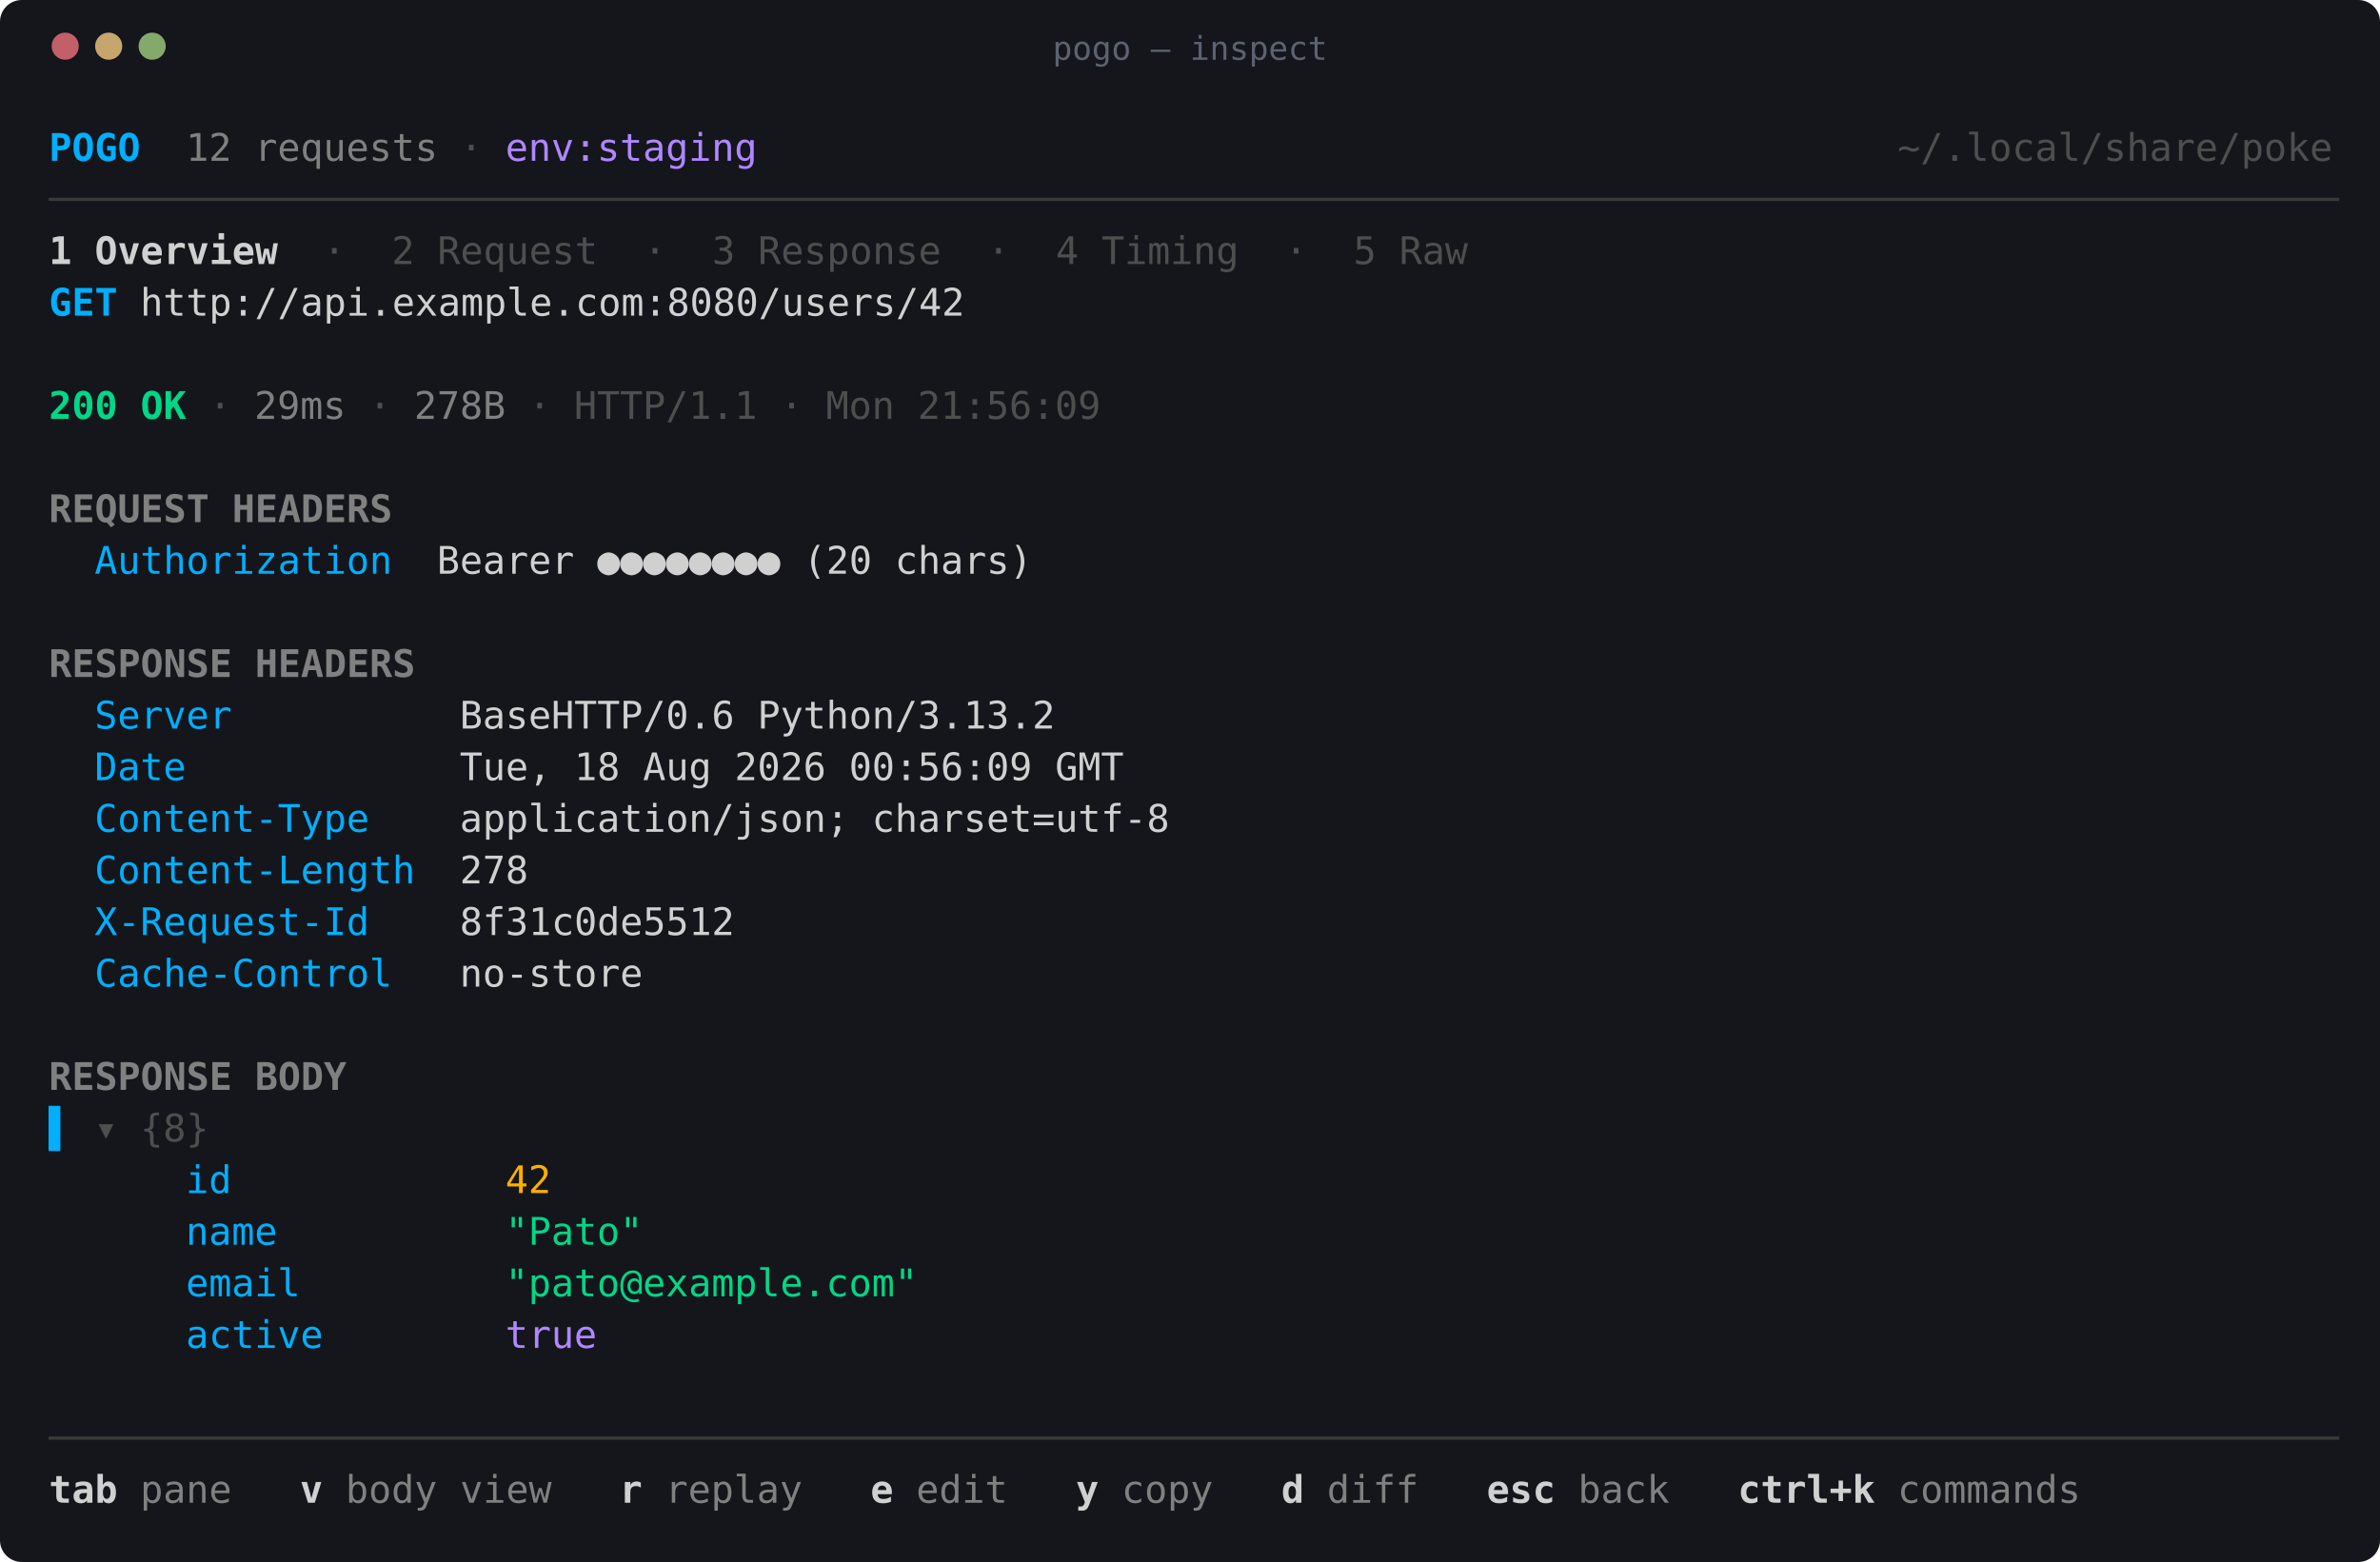
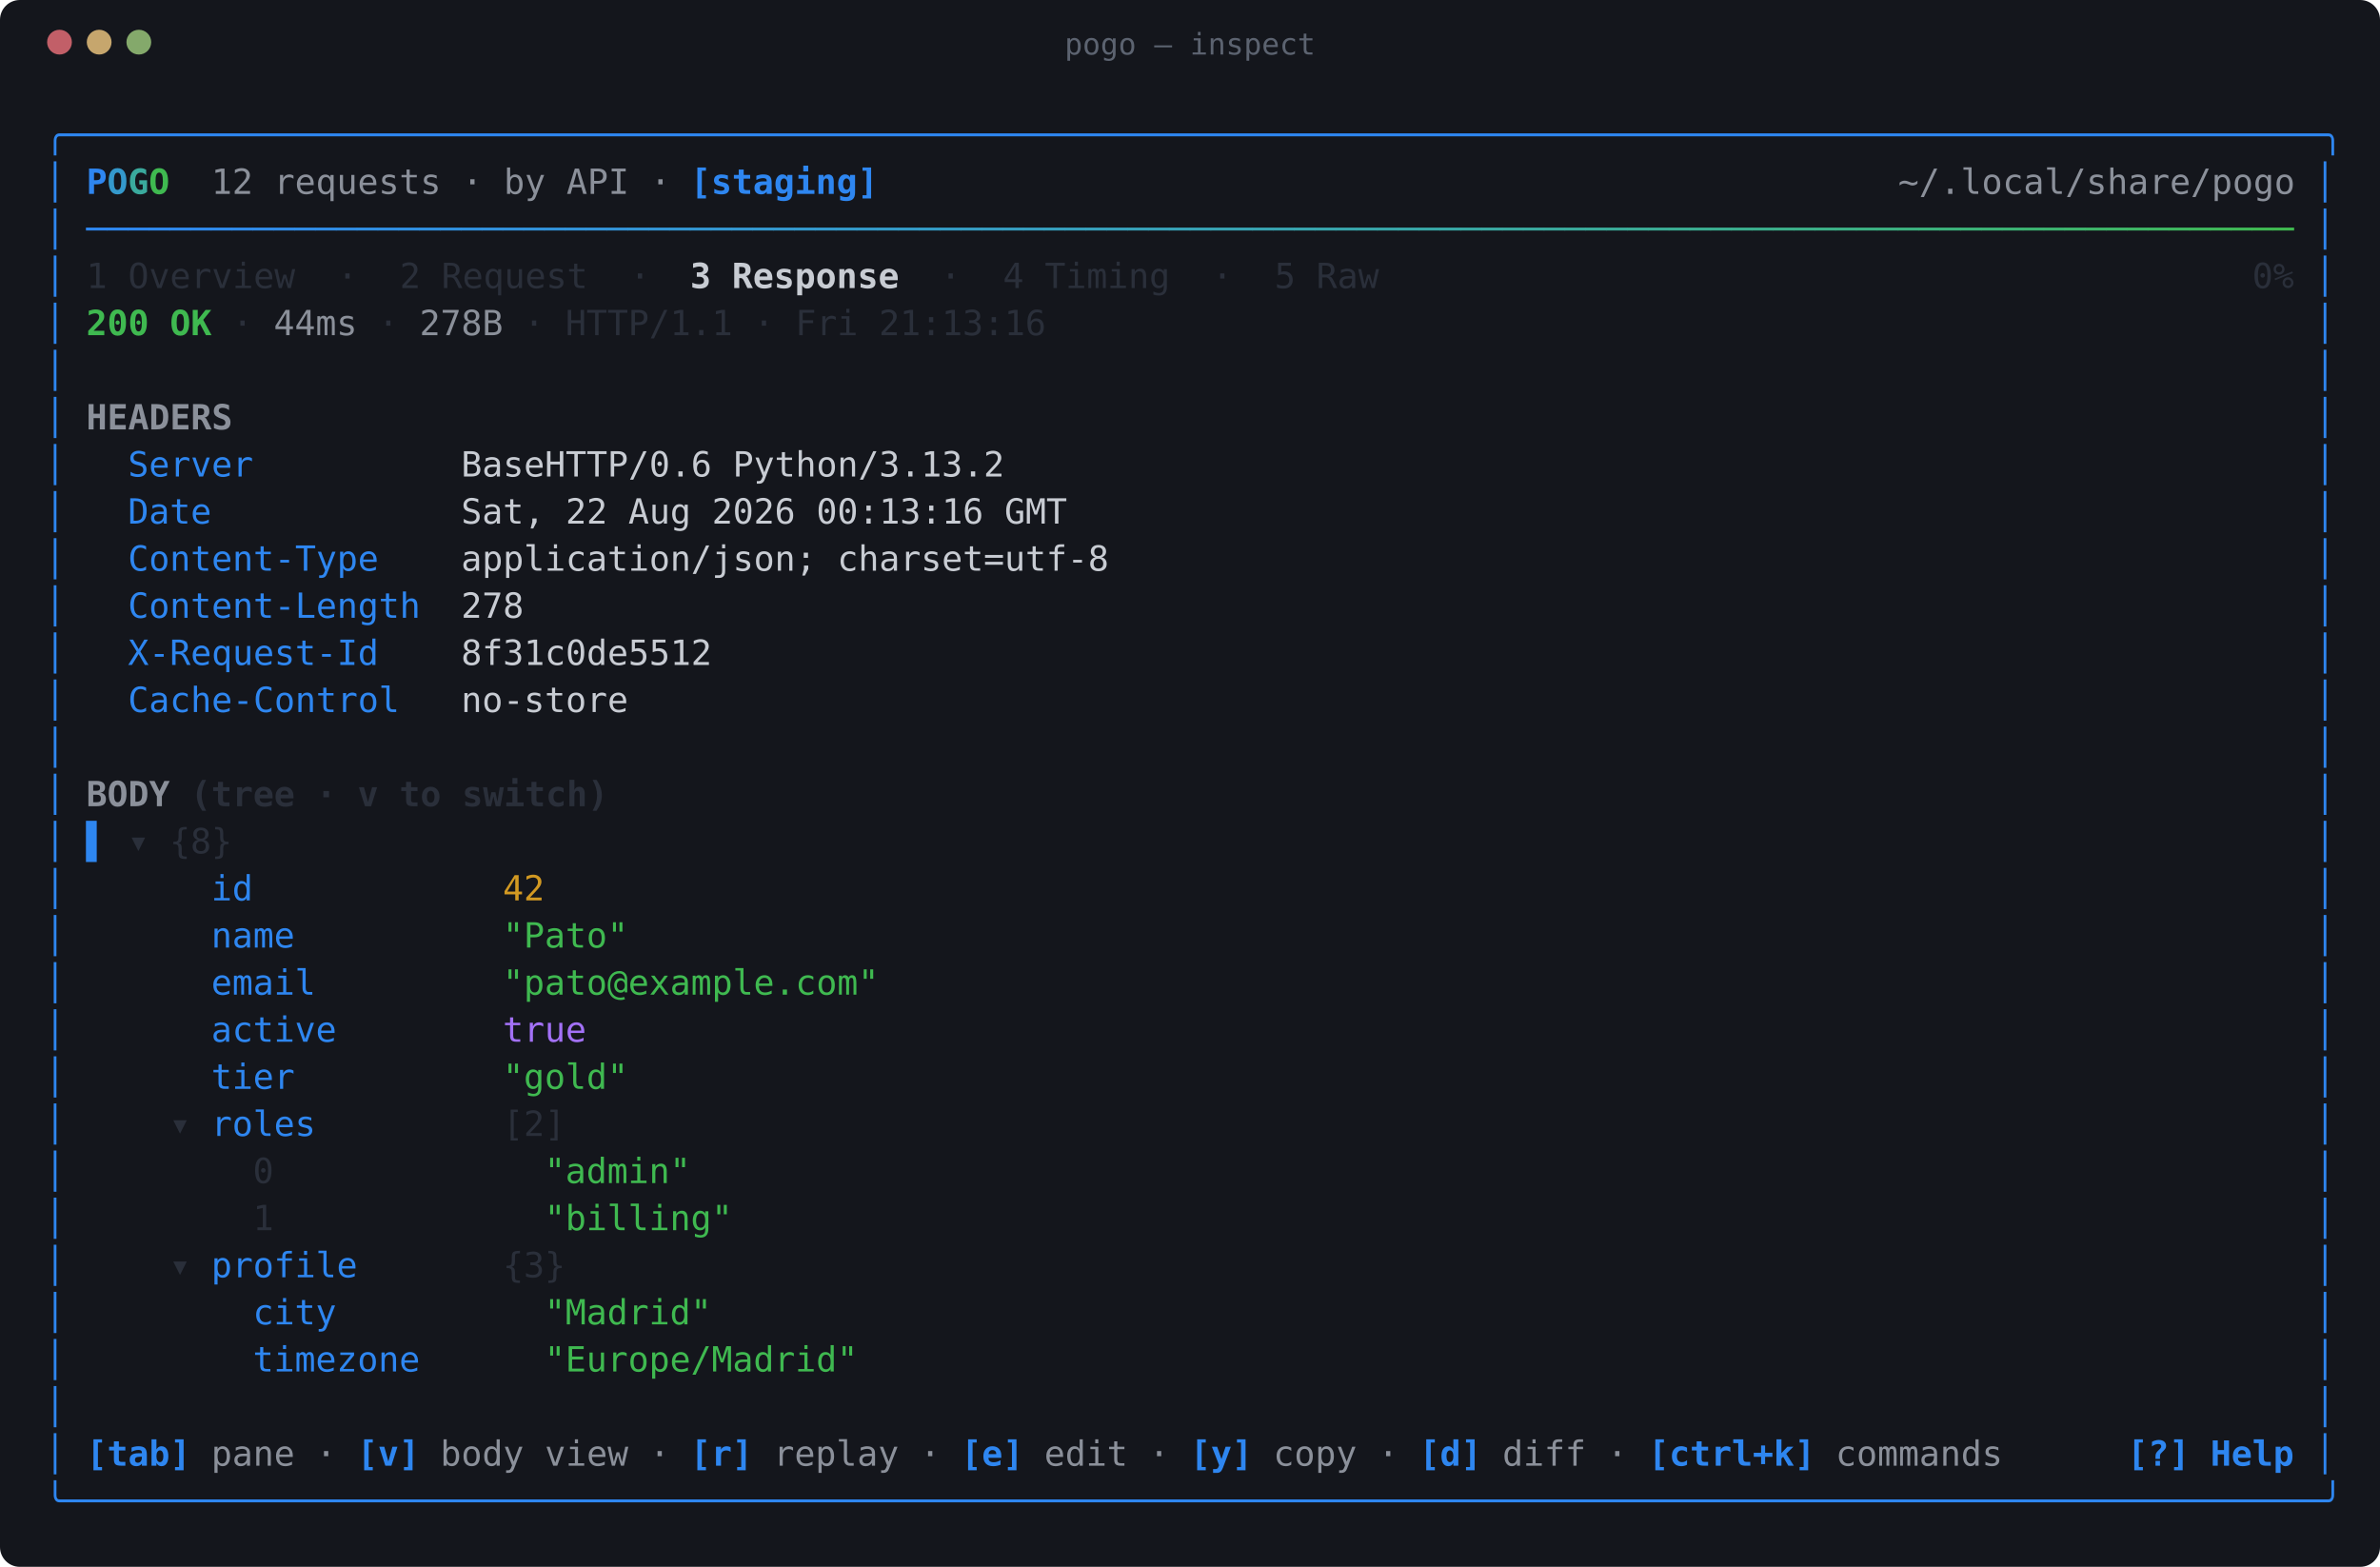
- <svg xmlns="http://www.w3.org/2000/svg" width="876" height="575" viewBox="0 0 876 575" font-family="ui-monospace,SFMono-Regular,Menlo,Consolas,'DejaVu Sans Mono',monospace" font-size="14.0">
-   <rect width="876" height="575" rx="8" fill="#14161c" />
+ <svg xmlns="http://www.w3.org/2000/svg" width="960" height="632" viewBox="0 0 960 632" font-family="ui-monospace,SFMono-Regular,Menlo,Consolas,'DejaVu Sans Mono',monospace" font-size="14.0">
+   <rect width="960" height="632" rx="8" fill="#14161c" />
  <circle cx="24" cy="17" r="5" fill="#e06c75" opacity="0.85" />
  <circle cx="40" cy="17" r="5" fill="#e5c07b" opacity="0.85" />
  <circle cx="56" cy="17" r="5" fill="#98c379" opacity="0.85" />
-   <text x="438" y="22" fill="#5c6370" font-size="12" text-anchor="middle">pogo — inspect</text>
-   <text x="18.0" y="59.2" fill="#00afff" font-weight="600" xml:space="preserve">POGO</text>
-   <text x="51.6" y="59.2" fill="#c8ccd4" xml:space="preserve">  </text>
-   <text x="68.4" y="59.2" fill="#808080" xml:space="preserve">12 requests</text>
-   <text x="160.8" y="59.2" fill="#4e4e4e" xml:space="preserve"> · </text>
-   <text x="186.0" y="59.2" fill="#af87ff" xml:space="preserve">env:staging</text>
-   <text x="278.4" y="59.2" fill="#c8ccd4" xml:space="preserve">                                                  </text>
-   <text x="698.4" y="59.2" fill="#4e4e4e" xml:space="preserve">~/.local/share/poke</text>
-   <text x="18.0" y="78.2" fill="#3a3a3a" xml:space="preserve">────────────────────────────────────────────────────────────────────────────────────────────────────</text>
-   <text x="18.0" y="97.2" fill="#d0d0d0" font-weight="600" xml:space="preserve">1 Overview</text>
-   <text x="102.0" y="97.2" fill="#4e4e4e" xml:space="preserve">  ·  2 Request  ·  3 Response  ·  4 Timing  ·  5 Raw</text>
-   <text x="538.8" y="97.2" fill="#c8ccd4" xml:space="preserve">                                      </text>
-   <text x="18.0" y="116.2" fill="#00afff" font-weight="600" xml:space="preserve">GET</text>
-   <text x="43.2" y="116.2" fill="#c8ccd4" xml:space="preserve"> </text>
-   <text x="51.6" y="116.2" fill="#d0d0d0" xml:space="preserve">http://api.example.com:8080/users/42</text>
-   <text x="354.0" y="116.2" fill="#c8ccd4" xml:space="preserve">                                                            </text>
-   <text x="18.0" y="135.2" fill="#c8ccd4" xml:space="preserve">                                                                                                    </text>
-   <text x="18.0" y="154.2" fill="#00d787" font-weight="600" xml:space="preserve">200 OK</text>
-   <text x="68.4" y="154.2" fill="#4e4e4e" xml:space="preserve"> · </text>
-   <text x="93.6" y="154.2" fill="#808080" xml:space="preserve">29ms</text>
-   <text x="127.2" y="154.2" fill="#4e4e4e" xml:space="preserve"> · </text>
-   <text x="152.4" y="154.2" fill="#808080" xml:space="preserve">278B</text>
-   <text x="186.0" y="154.2" fill="#4e4e4e" xml:space="preserve"> · HTTP/1.1 · Mon 21:56:09</text>
-   <text x="404.4" y="154.2" fill="#c8ccd4" xml:space="preserve">                                                      </text>
-   <text x="18.0" y="173.2" fill="#c8ccd4" xml:space="preserve">                                                                                                    </text>
-   <text x="18.0" y="192.2" fill="#808080" font-weight="600" xml:space="preserve">REQUEST HEADERS</text>
-   <text x="144.0" y="192.2" fill="#c8ccd4" xml:space="preserve">                                                                                     </text>
-   <text x="18.0" y="211.2" fill="#c8ccd4" xml:space="preserve">  </text>
-   <text x="34.8" y="211.2" fill="#00afff" xml:space="preserve">Authorization</text>
-   <text x="144.0" y="211.2" fill="#c8ccd4" xml:space="preserve">  </text>
-   <text x="160.8" y="211.2" fill="#d0d0d0" xml:space="preserve">Bearer ●●●●●●●● (20 chars)</text>
-   <text x="379.2" y="211.2" fill="#c8ccd4" xml:space="preserve">                                                         </text>
-   <text x="18.0" y="230.2" fill="#c8ccd4" xml:space="preserve">                                                                                                    </text>
-   <text x="18.0" y="249.2" fill="#808080" font-weight="600" xml:space="preserve">RESPONSE HEADERS</text>
-   <text x="152.4" y="249.2" fill="#c8ccd4" xml:space="preserve">                                                                                    </text>
-   <text x="18.0" y="268.2" fill="#c8ccd4" xml:space="preserve">  </text>
-   <text x="34.8" y="268.2" fill="#00afff" xml:space="preserve">Server        </text>
-   <text x="152.4" y="268.2" fill="#c8ccd4" xml:space="preserve">  </text>
-   <text x="169.2" y="268.2" fill="#d0d0d0" xml:space="preserve">BaseHTTP/0.6 Python/3.13.2</text>
-   <text x="387.6" y="268.2" fill="#c8ccd4" xml:space="preserve">                                                        </text>
-   <text x="18.0" y="287.2" fill="#c8ccd4" xml:space="preserve">  </text>
-   <text x="34.8" y="287.2" fill="#00afff" xml:space="preserve">Date          </text>
-   <text x="152.4" y="287.2" fill="#c8ccd4" xml:space="preserve">  </text>
-   <text x="169.2" y="287.2" fill="#d0d0d0" xml:space="preserve">Tue, 18 Aug 2026 00:56:09 GMT</text>
-   <text x="412.8" y="287.2" fill="#c8ccd4" xml:space="preserve">                                                     </text>
-   <text x="18.0" y="306.2" fill="#c8ccd4" xml:space="preserve">  </text>
-   <text x="34.8" y="306.2" fill="#00afff" xml:space="preserve">Content-Type  </text>
-   <text x="152.4" y="306.2" fill="#c8ccd4" xml:space="preserve">  </text>
-   <text x="169.2" y="306.2" fill="#d0d0d0" xml:space="preserve">application/json; charset=utf-8</text>
-   <text x="429.6" y="306.2" fill="#c8ccd4" xml:space="preserve">                                                   </text>
-   <text x="18.0" y="325.2" fill="#c8ccd4" xml:space="preserve">  </text>
-   <text x="34.8" y="325.2" fill="#00afff" xml:space="preserve">Content-Length</text>
-   <text x="152.4" y="325.2" fill="#c8ccd4" xml:space="preserve">  </text>
-   <text x="169.2" y="325.2" fill="#d0d0d0" xml:space="preserve">278</text>
-   <text x="194.4" y="325.2" fill="#c8ccd4" xml:space="preserve">                                                                               </text>
-   <text x="18.0" y="344.2" fill="#c8ccd4" xml:space="preserve">  </text>
-   <text x="34.8" y="344.2" fill="#00afff" xml:space="preserve">X-Request-Id  </text>
-   <text x="152.4" y="344.2" fill="#c8ccd4" xml:space="preserve">  </text>
-   <text x="169.2" y="344.2" fill="#d0d0d0" xml:space="preserve">8f31c0de5512</text>
-   <text x="270.0" y="344.2" fill="#c8ccd4" xml:space="preserve">                                                                      </text>
-   <text x="18.0" y="363.2" fill="#c8ccd4" xml:space="preserve">  </text>
-   <text x="34.8" y="363.2" fill="#00afff" xml:space="preserve">Cache-Control </text>
-   <text x="152.4" y="363.2" fill="#c8ccd4" xml:space="preserve">  </text>
-   <text x="169.2" y="363.2" fill="#d0d0d0" xml:space="preserve">no-store</text>
-   <text x="236.4" y="363.2" fill="#c8ccd4" xml:space="preserve">                                                                          </text>
-   <text x="18.0" y="382.2" fill="#c8ccd4" xml:space="preserve">                                                                                                    </text>
-   <text x="18.0" y="401.2" fill="#808080" font-weight="600" xml:space="preserve">RESPONSE BODY</text>
-   <text x="127.2" y="401.2" fill="#c8ccd4" xml:space="preserve">                                                                                       </text>
-   <text x="18.0" y="420.2" fill="#00afff" font-weight="600" xml:space="preserve">▌ </text>
-   <text x="34.8" y="420.2" fill="#4e4e4e" xml:space="preserve">▾</text>
-   <text x="43.2" y="420.2" fill="#c8ccd4" xml:space="preserve"> </text>
-   <text x="51.6" y="420.2" fill="#4e4e4e" xml:space="preserve">{8}</text>
-   <text x="76.8" y="420.2" fill="#c8ccd4" xml:space="preserve">                                                                                             </text>
-   <text x="18.0" y="439.2" fill="#c8ccd4" xml:space="preserve">      </text>
-   <text x="68.4" y="439.2" fill="#00afff" xml:space="preserve">id</text>
-   <text x="85.2" y="439.2" fill="#c8ccd4" xml:space="preserve">            </text>
-   <text x="186.0" y="439.2" fill="#ffaf00" xml:space="preserve">42</text>
-   <text x="202.8" y="439.2" fill="#c8ccd4" xml:space="preserve">                                                                              </text>
-   <text x="18.0" y="458.2" fill="#c8ccd4" xml:space="preserve">      </text>
-   <text x="68.4" y="458.2" fill="#00afff" xml:space="preserve">name</text>
-   <text x="102.0" y="458.2" fill="#c8ccd4" xml:space="preserve">          </text>
-   <text x="186.0" y="458.2" fill="#00d787" xml:space="preserve">"Pato"</text>
-   <text x="236.4" y="458.2" fill="#c8ccd4" xml:space="preserve">                                                                          </text>
-   <text x="18.0" y="477.2" fill="#c8ccd4" xml:space="preserve">      </text>
-   <text x="68.4" y="477.2" fill="#00afff" xml:space="preserve">email</text>
-   <text x="110.4" y="477.2" fill="#c8ccd4" xml:space="preserve">         </text>
-   <text x="186.0" y="477.2" fill="#00d787" xml:space="preserve">"pato@example.com"</text>
-   <text x="337.2" y="477.2" fill="#c8ccd4" xml:space="preserve">                                                              </text>
-   <text x="18.0" y="496.2" fill="#c8ccd4" xml:space="preserve">      </text>
-   <text x="68.4" y="496.2" fill="#00afff" xml:space="preserve">active</text>
-   <text x="118.8" y="496.2" fill="#c8ccd4" xml:space="preserve">        </text>
-   <text x="186.0" y="496.2" fill="#af87ff" xml:space="preserve">true</text>
-   <text x="219.6" y="496.2" fill="#c8ccd4" xml:space="preserve">                                                                            </text>
-   <text x="18.0" y="515.2" fill="#c8ccd4" xml:space="preserve">                                                                                                    </text>
-   <text x="18.0" y="534.2" fill="#3a3a3a" xml:space="preserve">────────────────────────────────────────────────────────────────────────────────────────────────────</text>
-   <text x="18.0" y="553.2" fill="#d0d0d0" font-weight="600" xml:space="preserve">tab</text>
-   <text x="43.2" y="553.2" fill="#c8ccd4" xml:space="preserve"> </text>
-   <text x="51.6" y="553.2" fill="#808080" xml:space="preserve">pane</text>
-   <text x="85.2" y="553.2" fill="#4e4e4e" xml:space="preserve">   </text>
-   <text x="110.4" y="553.2" fill="#d0d0d0" font-weight="600" xml:space="preserve">v</text>
-   <text x="118.8" y="553.2" fill="#c8ccd4" xml:space="preserve"> </text>
-   <text x="127.2" y="553.2" fill="#808080" xml:space="preserve">body view</text>
-   <text x="202.8" y="553.2" fill="#4e4e4e" xml:space="preserve">   </text>
-   <text x="228.0" y="553.2" fill="#d0d0d0" font-weight="600" xml:space="preserve">r</text>
-   <text x="236.4" y="553.2" fill="#c8ccd4" xml:space="preserve"> </text>
-   <text x="244.8" y="553.2" fill="#808080" xml:space="preserve">replay</text>
-   <text x="295.2" y="553.2" fill="#4e4e4e" xml:space="preserve">   </text>
-   <text x="320.4" y="553.2" fill="#d0d0d0" font-weight="600" xml:space="preserve">e</text>
-   <text x="328.8" y="553.2" fill="#c8ccd4" xml:space="preserve"> </text>
-   <text x="337.2" y="553.2" fill="#808080" xml:space="preserve">edit</text>
-   <text x="370.8" y="553.2" fill="#4e4e4e" xml:space="preserve">   </text>
-   <text x="396.0" y="553.2" fill="#d0d0d0" font-weight="600" xml:space="preserve">y</text>
-   <text x="404.4" y="553.2" fill="#c8ccd4" xml:space="preserve"> </text>
-   <text x="412.8" y="553.2" fill="#808080" xml:space="preserve">copy</text>
-   <text x="446.4" y="553.2" fill="#4e4e4e" xml:space="preserve">   </text>
-   <text x="471.6" y="553.2" fill="#d0d0d0" font-weight="600" xml:space="preserve">d</text>
-   <text x="480.0" y="553.2" fill="#c8ccd4" xml:space="preserve"> </text>
-   <text x="488.4" y="553.2" fill="#808080" xml:space="preserve">diff</text>
-   <text x="522.0" y="553.2" fill="#4e4e4e" xml:space="preserve">   </text>
-   <text x="547.2" y="553.2" fill="#d0d0d0" font-weight="600" xml:space="preserve">esc</text>
-   <text x="572.4" y="553.2" fill="#c8ccd4" xml:space="preserve"> </text>
-   <text x="580.8" y="553.2" fill="#808080" xml:space="preserve">back</text>
-   <text x="614.4" y="553.2" fill="#4e4e4e" xml:space="preserve">   </text>
-   <text x="639.6" y="553.2" fill="#d0d0d0" font-weight="600" xml:space="preserve">ctrl+k</text>
-   <text x="690.0" y="553.2" fill="#c8ccd4" xml:space="preserve"> </text>
-   <text x="698.4" y="553.2" fill="#808080" xml:space="preserve">commands</text>
-   <text x="765.6" y="553.2" fill="#c8ccd4" xml:space="preserve">           </text>
+   <text x="480" y="22" fill="#5c6370" font-size="12" text-anchor="middle">pogo — inspect</text>
+   <text x="18.0" y="59.2" fill="#2e86f0" xml:space="preserve">╭────────────────────────────────────────────────────────────────────────────────────────────────────────────╮</text>
+   <text x="18.0" y="78.2" fill="#2e86f0" xml:space="preserve">│</text>
+   <text x="26.4" y="78.2" fill="#c8ccd4" xml:space="preserve"> </text>
+   <text x="34.8" y="78.2" fill="#2e86f0" font-weight="600" xml:space="preserve">P</text>
+   <text x="43.2" y="78.2" fill="#3499cc" font-weight="600" xml:space="preserve">O</text>
+   <text x="51.6" y="78.2" fill="#3aaa9d" font-weight="600" xml:space="preserve">G</text>
+   <text x="60.0" y="78.2" fill="#3fb950" font-weight="600" xml:space="preserve">O</text>
+   <text x="68.4" y="78.2" fill="#c8ccd4" xml:space="preserve">  </text>
+   <text x="85.2" y="78.2" fill="#8b909a" xml:space="preserve">12 requests · by API · </text>
+   <text x="278.4" y="78.2" fill="#2e86f0" font-weight="600" xml:space="preserve">[staging]</text>
+   <text x="354.0" y="78.2" fill="#c8ccd4" xml:space="preserve">                                                 </text>
+   <text x="765.6" y="78.2" fill="#8b909a" xml:space="preserve">~/.local/share/pogo</text>
+   <text x="925.2" y="78.2" fill="#c8ccd4" xml:space="preserve"> </text>
+   <text x="933.6" y="78.2" fill="#2e86f0" xml:space="preserve">│</text>
+   <text x="18.0" y="97.2" fill="#2e86f0" xml:space="preserve">│</text>
+   <text x="26.4" y="97.2" fill="#c8ccd4" xml:space="preserve"> </text>
+   <text x="34.8" y="97.2" fill="#2e86f0" xml:space="preserve">─</text>
+   <text x="43.2" y="97.2" fill="#2e87ef" xml:space="preserve">─</text>
+   <text x="51.6" y="97.2" fill="#2e87ee" xml:space="preserve">─</text>
+   <text x="60.0" y="97.2" fill="#2f88ed" xml:space="preserve">─</text>
+   <text x="68.4" y="97.2" fill="#2f88ec" xml:space="preserve">─</text>
+   <text x="76.8" y="97.2" fill="#2f89eb" xml:space="preserve">─</text>
+   <text x="85.2" y="97.2" fill="#2f8aea" xml:space="preserve">─</text>
+   <text x="93.6" y="97.2" fill="#2f8ae9" xml:space="preserve">─</text>
+   <text x="102.0" y="97.2" fill="#308be8" xml:space="preserve">─</text>
+   <text x="110.4" y="97.2" fill="#308be7" xml:space="preserve">─</text>
+   <text x="118.8" y="97.2" fill="#308ce6" xml:space="preserve">─</text>
+   <text x="127.2" y="97.2" fill="#308ce5" xml:space="preserve">─</text>
+   <text x="135.6" y="97.2" fill="#308de3" xml:space="preserve">─</text>
+   <text x="144.0" y="97.2" fill="#308ee3" xml:space="preserve">─</text>
+   <text x="152.4" y="97.2" fill="#308ee2" xml:space="preserve">─</text>
+   <text x="160.8" y="97.2" fill="#308fe1" xml:space="preserve">─</text>
+   <text x="169.2" y="97.2" fill="#308fe0" xml:space="preserve">─</text>
+   <text x="177.6" y="97.2" fill="#3090df" xml:space="preserve">─</text>
+   <text x="186.0" y="97.2" fill="#3090de" xml:space="preserve">─</text>
+   <text x="194.4" y="97.2" fill="#3291dd" xml:space="preserve">─</text>
+   <text x="202.8" y="97.2" fill="#3291dc" xml:space="preserve">─</text>
+   <text x="211.2" y="97.2" fill="#3292db" xml:space="preserve">─</text>
+   <text x="219.6" y="97.2" fill="#3292da" xml:space="preserve">─</text>
+   <text x="228.0" y="97.2" fill="#3293d9" xml:space="preserve">─</text>
+   <text x="236.4" y="97.2" fill="#3393d8" xml:space="preserve">─</text>
+   <text x="244.8" y="97.2" fill="#3393d7" xml:space="preserve">─</text>
+   <text x="253.2" y="97.2" fill="#3395d6" xml:space="preserve">─</text>
+   <text x="261.6" y="97.2" fill="#3395d5" xml:space="preserve">─</text>
+   <text x="270.0" y="97.2" fill="#3396d3" xml:space="preserve">─</text>
+   <text x="278.4" y="97.2" fill="#3396d2" xml:space="preserve">─</text>
+   <text x="286.8" y="97.2" fill="#3497d1" xml:space="preserve">─</text>
+   <text x="295.2" y="97.2" fill="#3497d0" xml:space="preserve">─</text>
+   <text x="303.6" y="97.2" fill="#3498cf" xml:space="preserve">─</text>
+   <text x="312.0" y="97.2" fill="#3498ce" xml:space="preserve">─</text>
+   <text x="320.4" y="97.2" fill="#3499cd" xml:space="preserve">─</text>
+   <text x="328.8" y="97.2" fill="#3499cc" xml:space="preserve">─</text>
+   <text x="337.2" y="97.2" fill="#349aca" xml:space="preserve">─</text>
+   <text x="345.6" y="97.2" fill="#349ac9" xml:space="preserve">─</text>
+   <text x="354.0" y="97.2" fill="#349bc8" xml:space="preserve">─</text>
+   <text x="362.4" y="97.2" fill="#349bc7" xml:space="preserve">─</text>
+   <text x="370.8" y="97.2" fill="#349cc6" xml:space="preserve">─</text>
+   <text x="379.2" y="97.2" fill="#349cc5" xml:space="preserve">─</text>
+   <text x="387.6" y="97.2" fill="#369dc3" xml:space="preserve">─</text>
+   <text x="396.0" y="97.2" fill="#369dc2" xml:space="preserve">─</text>
+   <text x="404.4" y="97.2" fill="#369ec1" xml:space="preserve">─</text>
+   <text x="412.8" y="97.2" fill="#369ec0" xml:space="preserve">─</text>
+   <text x="421.2" y="97.2" fill="#369fbe" xml:space="preserve">─</text>
+   <text x="429.6" y="97.2" fill="#369fbd" xml:space="preserve">─</text>
+   <text x="438.0" y="97.2" fill="#37a0bc" xml:space="preserve">─</text>
+   <text x="446.4" y="97.2" fill="#37a0bb" xml:space="preserve">─</text>
+   <text x="454.8" y="97.2" fill="#37a1b9" xml:space="preserve">─</text>
+   <text x="463.2" y="97.2" fill="#37a1b8" xml:space="preserve">─</text>
+   <text x="471.6" y="97.2" fill="#37a2b7" xml:space="preserve">─</text>
+   <text x="480.0" y="97.2" fill="#37a2b5" xml:space="preserve">─</text>
+   <text x="488.4" y="97.2" fill="#38a3b3" xml:space="preserve">──</text>
+   <text x="505.2" y="97.2" fill="#38a3b1" xml:space="preserve">─</text>
+   <text x="513.6" y="97.2" fill="#38a3b0" xml:space="preserve">─</text>
+   <text x="522.0" y="97.2" fill="#38a5af" xml:space="preserve">─</text>
+   <text x="530.4" y="97.2" fill="#38a5ad" xml:space="preserve">─</text>
+   <text x="538.8" y="97.2" fill="#38a5ac" xml:space="preserve">─</text>
+   <text x="547.2" y="97.2" fill="#38a6aa" xml:space="preserve">─</text>
+   <text x="555.6" y="97.2" fill="#38a6a9" xml:space="preserve">─</text>
+   <text x="564.0" y="97.2" fill="#38a7a8" xml:space="preserve">─</text>
+   <text x="572.4" y="97.2" fill="#38a7a6" xml:space="preserve">─</text>
+   <text x="580.8" y="97.2" fill="#38a8a5" xml:space="preserve">─</text>
+   <text x="589.2" y="97.2" fill="#38a8a3" xml:space="preserve">─</text>
+   <text x="597.6" y="97.2" fill="#3aa9a2" xml:space="preserve">─</text>
+   <text x="606.0" y="97.2" fill="#3aa9a0" xml:space="preserve">─</text>
+   <text x="614.4" y="97.2" fill="#3aaa9f" xml:space="preserve">─</text>
+   <text x="622.8" y="97.2" fill="#3aaa9d" xml:space="preserve">─</text>
+   <text x="631.2" y="97.2" fill="#3aaa9b" xml:space="preserve">─</text>
+   <text x="639.6" y="97.2" fill="#3aab9a" xml:space="preserve">─</text>
+   <text x="648.0" y="97.2" fill="#3aab98" xml:space="preserve">─</text>
+   <text x="656.4" y="97.2" fill="#3bac96" xml:space="preserve">─</text>
+   <text x="664.8" y="97.2" fill="#3bac95" xml:space="preserve">─</text>
+   <text x="673.2" y="97.2" fill="#3bad93" xml:space="preserve">─</text>
+   <text x="681.6" y="97.2" fill="#3bad91" xml:space="preserve">─</text>
+   <text x="690.0" y="97.2" fill="#3bae90" xml:space="preserve">─</text>
+   <text x="698.4" y="97.2" fill="#3bae8e" xml:space="preserve">─</text>
+   <text x="706.8" y="97.2" fill="#3bae8c" xml:space="preserve">─</text>
+   <text x="715.2" y="97.2" fill="#3caf8a" xml:space="preserve">─</text>
+   <text x="723.6" y="97.2" fill="#3caf88" xml:space="preserve">─</text>
+   <text x="732.0" y="97.2" fill="#3cb087" xml:space="preserve">─</text>
+   <text x="740.4" y="97.2" fill="#3cb085" xml:space="preserve">─</text>
+   <text x="748.8" y="97.2" fill="#3cb183" xml:space="preserve">─</text>
+   <text x="757.2" y="97.2" fill="#3cb181" xml:space="preserve">─</text>
+   <text x="765.6" y="97.2" fill="#3cb17f" xml:space="preserve">─</text>
+   <text x="774.0" y="97.2" fill="#3cb27d" xml:space="preserve">─</text>
+   <text x="782.4" y="97.2" fill="#3cb27b" xml:space="preserve">─</text>
+   <text x="790.8" y="97.2" fill="#3cb378" xml:space="preserve">─</text>
+   <text x="799.2" y="97.2" fill="#3cb376" xml:space="preserve">─</text>
+   <text x="807.6" y="97.2" fill="#3cb374" xml:space="preserve">─</text>
+   <text x="816.0" y="97.2" fill="#3cb371" xml:space="preserve">─</text>
+   <text x="824.4" y="97.2" fill="#3cb36f" xml:space="preserve">─</text>
+   <text x="832.8" y="97.2" fill="#3eb56d" xml:space="preserve">─</text>
+   <text x="841.2" y="97.2" fill="#3eb569" xml:space="preserve">─</text>
+   <text x="849.6" y="97.2" fill="#3eb668" xml:space="preserve">─</text>
+   <text x="858.0" y="97.2" fill="#3eb665" xml:space="preserve">─</text>
+   <text x="866.4" y="97.2" fill="#3eb763" xml:space="preserve">─</text>
+   <text x="874.8" y="97.2" fill="#3eb760" xml:space="preserve">─</text>
+   <text x="883.2" y="97.2" fill="#3eb75d" xml:space="preserve">─</text>
+   <text x="891.6" y="97.2" fill="#3fb859" xml:space="preserve">─</text>
+   <text x="900.0" y="97.2" fill="#3fb857" xml:space="preserve">─</text>
+   <text x="908.4" y="97.2" fill="#3fb953" xml:space="preserve">─</text>
+   <text x="916.8" y="97.2" fill="#3fb950" xml:space="preserve">─</text>
+   <text x="925.2" y="97.2" fill="#c8ccd4" xml:space="preserve"> </text>
+   <text x="933.6" y="97.2" fill="#2e86f0" xml:space="preserve">│</text>
+   <text x="18.0" y="116.2" fill="#2e86f0" xml:space="preserve">│</text>
+   <text x="26.4" y="116.2" fill="#c8ccd4" xml:space="preserve"> </text>
+   <text x="34.8" y="116.2" fill="#2a2f3a" xml:space="preserve">1 Overview  ·  2 Request  ·  </text>
+   <text x="278.4" y="116.2" fill="#c8ccd3" font-weight="600" xml:space="preserve">3 Response</text>
+   <text x="362.4" y="116.2" fill="#2a2f3a" xml:space="preserve">  ·  4 Timing  ·  5 Raw</text>
+   <text x="555.6" y="116.2" fill="#c8ccd4" xml:space="preserve">                                        </text>
+   <text x="891.6" y="116.2" fill="#2a2f3a" xml:space="preserve">  0%</text>
+   <text x="925.2" y="116.2" fill="#c8ccd4" xml:space="preserve"> </text>
+   <text x="933.6" y="116.2" fill="#2e86f0" xml:space="preserve">│</text>
+   <text x="18.0" y="135.2" fill="#2e86f0" xml:space="preserve">│</text>
+   <text x="26.4" y="135.2" fill="#c8ccd4" xml:space="preserve"> </text>
+   <text x="34.8" y="135.2" fill="#3fb950" font-weight="600" xml:space="preserve">200 OK</text>
+   <text x="85.2" y="135.2" fill="#2a2f3a" xml:space="preserve"> · </text>
+   <text x="110.4" y="135.2" fill="#8b909a" xml:space="preserve">44ms</text>
+   <text x="144.0" y="135.2" fill="#2a2f3a" xml:space="preserve"> · </text>
+   <text x="169.2" y="135.2" fill="#8b909a" xml:space="preserve">278B</text>
+   <text x="202.8" y="135.2" fill="#2a2f3a" xml:space="preserve"> · HTTP/1.1 · Fri 21:13:16</text>
+   <text x="421.2" y="135.2" fill="#c8ccd4" xml:space="preserve">                                                             </text>
+   <text x="933.6" y="135.2" fill="#2e86f0" xml:space="preserve">│</text>
+   <text x="18.0" y="154.2" fill="#2e86f0" xml:space="preserve">│</text>
+   <text x="26.4" y="154.2" fill="#c8ccd4" xml:space="preserve">                                                                                                            </text>
+   <text x="933.6" y="154.2" fill="#2e86f0" xml:space="preserve">│</text>
+   <text x="18.0" y="173.2" fill="#2e86f0" xml:space="preserve">│</text>
+   <text x="26.4" y="173.2" fill="#c8ccd4" xml:space="preserve"> </text>
+   <text x="34.8" y="173.2" fill="#8b909a" font-weight="600" xml:space="preserve">HEADERS</text>
+   <text x="93.6" y="173.2" fill="#c8ccd4" xml:space="preserve">                                                                                                    </text>
+   <text x="933.6" y="173.2" fill="#2e86f0" xml:space="preserve">│</text>
+   <text x="18.0" y="192.2" fill="#2e86f0" xml:space="preserve">│</text>
+   <text x="26.4" y="192.2" fill="#c8ccd4" xml:space="preserve">   </text>
+   <text x="51.6" y="192.2" fill="#2e86f0" xml:space="preserve">Server        </text>
+   <text x="169.2" y="192.2" fill="#c8ccd4" xml:space="preserve">  </text>
+   <text x="186.0" y="192.2" fill="#c8ccd3" xml:space="preserve">BaseHTTP/0.6 Python/3.13.2</text>
+   <text x="404.4" y="192.2" fill="#c8ccd4" xml:space="preserve">                                                               </text>
+   <text x="933.6" y="192.2" fill="#2e86f0" xml:space="preserve">│</text>
+   <text x="18.0" y="211.2" fill="#2e86f0" xml:space="preserve">│</text>
+   <text x="26.4" y="211.2" fill="#c8ccd4" xml:space="preserve">   </text>
+   <text x="51.6" y="211.2" fill="#2e86f0" xml:space="preserve">Date          </text>
+   <text x="169.2" y="211.2" fill="#c8ccd4" xml:space="preserve">  </text>
+   <text x="186.0" y="211.2" fill="#c8ccd3" xml:space="preserve">Sat, 22 Aug 2026 00:13:16 GMT</text>
+   <text x="429.6" y="211.2" fill="#c8ccd4" xml:space="preserve">                                                            </text>
+   <text x="933.6" y="211.2" fill="#2e86f0" xml:space="preserve">│</text>
+   <text x="18.0" y="230.2" fill="#2e86f0" xml:space="preserve">│</text>
+   <text x="26.4" y="230.2" fill="#c8ccd4" xml:space="preserve">   </text>
+   <text x="51.6" y="230.2" fill="#2e86f0" xml:space="preserve">Content-Type  </text>
+   <text x="169.2" y="230.2" fill="#c8ccd4" xml:space="preserve">  </text>
+   <text x="186.0" y="230.2" fill="#c8ccd3" xml:space="preserve">application/json; charset=utf-8</text>
+   <text x="446.4" y="230.2" fill="#c8ccd4" xml:space="preserve">                                                          </text>
+   <text x="933.6" y="230.2" fill="#2e86f0" xml:space="preserve">│</text>
+   <text x="18.0" y="249.2" fill="#2e86f0" xml:space="preserve">│</text>
+   <text x="26.4" y="249.2" fill="#c8ccd4" xml:space="preserve">   </text>
+   <text x="51.6" y="249.2" fill="#2e86f0" xml:space="preserve">Content-Length</text>
+   <text x="169.2" y="249.2" fill="#c8ccd4" xml:space="preserve">  </text>
+   <text x="186.0" y="249.2" fill="#c8ccd3" xml:space="preserve">278</text>
+   <text x="211.2" y="249.2" fill="#c8ccd4" xml:space="preserve">                                                                                      </text>
+   <text x="933.6" y="249.2" fill="#2e86f0" xml:space="preserve">│</text>
+   <text x="18.0" y="268.2" fill="#2e86f0" xml:space="preserve">│</text>
+   <text x="26.4" y="268.2" fill="#c8ccd4" xml:space="preserve">   </text>
+   <text x="51.6" y="268.2" fill="#2e86f0" xml:space="preserve">X-Request-Id  </text>
+   <text x="169.2" y="268.2" fill="#c8ccd4" xml:space="preserve">  </text>
+   <text x="186.0" y="268.2" fill="#c8ccd3" xml:space="preserve">8f31c0de5512</text>
+   <text x="286.8" y="268.2" fill="#c8ccd4" xml:space="preserve">                                                                             </text>
+   <text x="933.6" y="268.2" fill="#2e86f0" xml:space="preserve">│</text>
+   <text x="18.0" y="287.2" fill="#2e86f0" xml:space="preserve">│</text>
+   <text x="26.4" y="287.2" fill="#c8ccd4" xml:space="preserve">   </text>
+   <text x="51.6" y="287.2" fill="#2e86f0" xml:space="preserve">Cache-Control </text>
+   <text x="169.2" y="287.2" fill="#c8ccd4" xml:space="preserve">  </text>
+   <text x="186.0" y="287.2" fill="#c8ccd3" xml:space="preserve">no-store</text>
+   <text x="253.2" y="287.2" fill="#c8ccd4" xml:space="preserve">                                                                                 </text>
+   <text x="933.6" y="287.2" fill="#2e86f0" xml:space="preserve">│</text>
+   <text x="18.0" y="306.2" fill="#2e86f0" xml:space="preserve">│</text>
+   <text x="26.4" y="306.2" fill="#c8ccd4" xml:space="preserve">                                                                                                            </text>
+   <text x="933.6" y="306.2" fill="#2e86f0" xml:space="preserve">│</text>
+   <text x="18.0" y="325.2" fill="#2e86f0" xml:space="preserve">│</text>
+   <text x="26.4" y="325.2" fill="#c8ccd4" xml:space="preserve"> </text>
+   <text x="34.8" y="325.2" fill="#8b909a" font-weight="600" xml:space="preserve">BODY </text>
+   <text x="76.8" y="325.2" fill="#2a2f3a" font-weight="600" xml:space="preserve">(tree · v to switch)</text>
+   <text x="244.8" y="325.2" fill="#c8ccd4" xml:space="preserve">                                                                                  </text>
+   <text x="933.6" y="325.2" fill="#2e86f0" xml:space="preserve">│</text>
+   <text x="18.0" y="344.2" fill="#2e86f0" xml:space="preserve">│</text>
+   <text x="26.4" y="344.2" fill="#c8ccd4" xml:space="preserve"> </text>
+   <text x="34.8" y="344.2" fill="#2e86f0" font-weight="600" xml:space="preserve">▌ </text>
+   <text x="51.6" y="344.2" fill="#2a2f3a" xml:space="preserve">▾</text>
+   <text x="60.0" y="344.2" fill="#c8ccd4" xml:space="preserve"> </text>
+   <text x="68.4" y="344.2" fill="#2a2f3a" xml:space="preserve">{8}</text>
+   <text x="93.6" y="344.2" fill="#c8ccd4" xml:space="preserve">                                                                                                    </text>
+   <text x="933.6" y="344.2" fill="#2e86f0" xml:space="preserve">│</text>
+   <text x="18.0" y="363.2" fill="#2e86f0" xml:space="preserve">│</text>
+   <text x="26.4" y="363.2" fill="#c8ccd4" xml:space="preserve">       </text>
+   <text x="85.2" y="363.2" fill="#2e86f0" xml:space="preserve">id</text>
+   <text x="102.0" y="363.2" fill="#c8ccd4" xml:space="preserve">            </text>
+   <text x="202.8" y="363.2" fill="#d29922" xml:space="preserve">42</text>
+   <text x="219.6" y="363.2" fill="#c8ccd4" xml:space="preserve">                                                                                     </text>
+   <text x="933.6" y="363.2" fill="#2e86f0" xml:space="preserve">│</text>
+   <text x="18.0" y="382.2" fill="#2e86f0" xml:space="preserve">│</text>
+   <text x="26.4" y="382.2" fill="#c8ccd4" xml:space="preserve">       </text>
+   <text x="85.2" y="382.2" fill="#2e86f0" xml:space="preserve">name</text>
+   <text x="118.8" y="382.2" fill="#c8ccd4" xml:space="preserve">          </text>
+   <text x="202.8" y="382.2" fill="#3fb950" xml:space="preserve">"Pato"</text>
+   <text x="253.2" y="382.2" fill="#c8ccd4" xml:space="preserve">                                                                                 </text>
+   <text x="933.6" y="382.2" fill="#2e86f0" xml:space="preserve">│</text>
+   <text x="18.0" y="401.2" fill="#2e86f0" xml:space="preserve">│</text>
+   <text x="26.4" y="401.2" fill="#c8ccd4" xml:space="preserve">       </text>
+   <text x="85.2" y="401.2" fill="#2e86f0" xml:space="preserve">email</text>
+   <text x="127.2" y="401.2" fill="#c8ccd4" xml:space="preserve">         </text>
+   <text x="202.8" y="401.2" fill="#3fb950" xml:space="preserve">"pato@example.com"</text>
+   <text x="354.0" y="401.2" fill="#c8ccd4" xml:space="preserve">                                                                     </text>
+   <text x="933.6" y="401.2" fill="#2e86f0" xml:space="preserve">│</text>
+   <text x="18.0" y="420.2" fill="#2e86f0" xml:space="preserve">│</text>
+   <text x="26.4" y="420.2" fill="#c8ccd4" xml:space="preserve">       </text>
+   <text x="85.2" y="420.2" fill="#2e86f0" xml:space="preserve">active</text>
+   <text x="135.6" y="420.2" fill="#c8ccd4" xml:space="preserve">        </text>
+   <text x="202.8" y="420.2" fill="#a371f7" xml:space="preserve">true</text>
+   <text x="236.4" y="420.2" fill="#c8ccd4" xml:space="preserve">                                                                                   </text>
+   <text x="933.6" y="420.2" fill="#2e86f0" xml:space="preserve">│</text>
+   <text x="18.0" y="439.2" fill="#2e86f0" xml:space="preserve">│</text>
+   <text x="26.4" y="439.2" fill="#c8ccd4" xml:space="preserve">       </text>
+   <text x="85.2" y="439.2" fill="#2e86f0" xml:space="preserve">tier</text>
+   <text x="118.8" y="439.2" fill="#c8ccd4" xml:space="preserve">          </text>
+   <text x="202.8" y="439.2" fill="#3fb950" xml:space="preserve">"gold"</text>
+   <text x="253.2" y="439.2" fill="#c8ccd4" xml:space="preserve">                                                                                 </text>
+   <text x="933.6" y="439.2" fill="#2e86f0" xml:space="preserve">│</text>
+   <text x="18.0" y="458.2" fill="#2e86f0" xml:space="preserve">│</text>
+   <text x="26.4" y="458.2" fill="#c8ccd4" xml:space="preserve">     </text>
+   <text x="68.4" y="458.2" fill="#2a2f3a" xml:space="preserve">▾</text>
+   <text x="76.8" y="458.2" fill="#c8ccd4" xml:space="preserve"> </text>
+   <text x="85.2" y="458.2" fill="#2e86f0" xml:space="preserve">roles</text>
+   <text x="127.2" y="458.2" fill="#c8ccd4" xml:space="preserve">         </text>
+   <text x="202.8" y="458.2" fill="#2a2f3a" xml:space="preserve">[2]</text>
+   <text x="228.0" y="458.2" fill="#c8ccd4" xml:space="preserve">                                                                                    </text>
+   <text x="933.6" y="458.2" fill="#2e86f0" xml:space="preserve">│</text>
+   <text x="18.0" y="477.2" fill="#2e86f0" xml:space="preserve">│</text>
+   <text x="26.4" y="477.2" fill="#c8ccd4" xml:space="preserve">         </text>
+   <text x="102.0" y="477.2" fill="#2a2f3a" xml:space="preserve">0</text>
+   <text x="110.4" y="477.2" fill="#c8ccd4" xml:space="preserve">             </text>
+   <text x="219.6" y="477.2" fill="#3fb950" xml:space="preserve">"admin"</text>
+   <text x="278.4" y="477.2" fill="#c8ccd4" xml:space="preserve">                                                                              </text>
+   <text x="933.6" y="477.2" fill="#2e86f0" xml:space="preserve">│</text>
+   <text x="18.0" y="496.2" fill="#2e86f0" xml:space="preserve">│</text>
+   <text x="26.4" y="496.2" fill="#c8ccd4" xml:space="preserve">         </text>
+   <text x="102.0" y="496.2" fill="#2a2f3a" xml:space="preserve">1</text>
+   <text x="110.4" y="496.2" fill="#c8ccd4" xml:space="preserve">             </text>
+   <text x="219.6" y="496.2" fill="#3fb950" xml:space="preserve">"billing"</text>
+   <text x="295.2" y="496.2" fill="#c8ccd4" xml:space="preserve">                                                                            </text>
+   <text x="933.6" y="496.2" fill="#2e86f0" xml:space="preserve">│</text>
+   <text x="18.0" y="515.2" fill="#2e86f0" xml:space="preserve">│</text>
+   <text x="26.4" y="515.2" fill="#c8ccd4" xml:space="preserve">     </text>
+   <text x="68.4" y="515.2" fill="#2a2f3a" xml:space="preserve">▾</text>
+   <text x="76.8" y="515.2" fill="#c8ccd4" xml:space="preserve"> </text>
+   <text x="85.2" y="515.2" fill="#2e86f0" xml:space="preserve">profile</text>
+   <text x="144.0" y="515.2" fill="#c8ccd4" xml:space="preserve">       </text>
+   <text x="202.8" y="515.2" fill="#2a2f3a" xml:space="preserve">{3}</text>
+   <text x="228.0" y="515.2" fill="#c8ccd4" xml:space="preserve">                                                                                    </text>
+   <text x="933.6" y="515.2" fill="#2e86f0" xml:space="preserve">│</text>
+   <text x="18.0" y="534.2" fill="#2e86f0" xml:space="preserve">│</text>
+   <text x="26.4" y="534.2" fill="#c8ccd4" xml:space="preserve">         </text>
+   <text x="102.0" y="534.2" fill="#2e86f0" xml:space="preserve">city</text>
+   <text x="135.6" y="534.2" fill="#c8ccd4" xml:space="preserve">          </text>
+   <text x="219.6" y="534.2" fill="#3fb950" xml:space="preserve">"Madrid"</text>
+   <text x="286.8" y="534.2" fill="#c8ccd4" xml:space="preserve">                                                                             </text>
+   <text x="933.6" y="534.2" fill="#2e86f0" xml:space="preserve">│</text>
+   <text x="18.0" y="553.2" fill="#2e86f0" xml:space="preserve">│</text>
+   <text x="26.4" y="553.2" fill="#c8ccd4" xml:space="preserve">         </text>
+   <text x="102.0" y="553.2" fill="#2e86f0" xml:space="preserve">timezone</text>
+   <text x="169.2" y="553.2" fill="#c8ccd4" xml:space="preserve">      </text>
+   <text x="219.6" y="553.2" fill="#3fb950" xml:space="preserve">"Europe/Madrid"</text>
+   <text x="345.6" y="553.2" fill="#c8ccd4" xml:space="preserve">                                                                      </text>
+   <text x="933.6" y="553.2" fill="#2e86f0" xml:space="preserve">│</text>
+   <text x="18.0" y="572.2" fill="#2e86f0" xml:space="preserve">│</text>
+   <text x="26.4" y="572.2" fill="#c8ccd4" xml:space="preserve">                                                                                                            </text>
+   <text x="933.6" y="572.2" fill="#2e86f0" xml:space="preserve">│</text>
+   <text x="18.0" y="591.2" fill="#2e86f0" xml:space="preserve">│</text>
+   <text x="26.4" y="591.2" fill="#c8ccd4" xml:space="preserve"> </text>
+   <text x="34.8" y="591.2" fill="#2e86f0" font-weight="600" xml:space="preserve">[tab]</text>
+   <text x="76.8" y="591.2" fill="#c8ccd4" xml:space="preserve"> </text>
+   <text x="85.2" y="591.2" fill="#8b909a" xml:space="preserve">pane · </text>
+   <text x="144.0" y="591.2" fill="#2e86f0" font-weight="600" xml:space="preserve">[v]</text>
+   <text x="169.2" y="591.2" fill="#c8ccd4" xml:space="preserve"> </text>
+   <text x="177.6" y="591.2" fill="#8b909a" xml:space="preserve">body view · </text>
+   <text x="278.4" y="591.2" fill="#2e86f0" font-weight="600" xml:space="preserve">[r]</text>
+   <text x="303.6" y="591.2" fill="#c8ccd4" xml:space="preserve"> </text>
+   <text x="312.0" y="591.2" fill="#8b909a" xml:space="preserve">replay · </text>
+   <text x="387.6" y="591.2" fill="#2e86f0" font-weight="600" xml:space="preserve">[e]</text>
+   <text x="412.8" y="591.2" fill="#c8ccd4" xml:space="preserve"> </text>
+   <text x="421.2" y="591.2" fill="#8b909a" xml:space="preserve">edit · </text>
+   <text x="480.0" y="591.2" fill="#2e86f0" font-weight="600" xml:space="preserve">[y]</text>
+   <text x="505.2" y="591.2" fill="#c8ccd4" xml:space="preserve"> </text>
+   <text x="513.6" y="591.2" fill="#8b909a" xml:space="preserve">copy · </text>
+   <text x="572.4" y="591.2" fill="#2e86f0" font-weight="600" xml:space="preserve">[d]</text>
+   <text x="597.6" y="591.2" fill="#c8ccd4" xml:space="preserve"> </text>
+   <text x="606.0" y="591.2" fill="#8b909a" xml:space="preserve">diff · </text>
+   <text x="664.8" y="591.2" fill="#2e86f0" font-weight="600" xml:space="preserve">[ctrl+k]</text>
+   <text x="732.0" y="591.2" fill="#c8ccd4" xml:space="preserve"> </text>
+   <text x="740.4" y="591.2" fill="#8b909a" xml:space="preserve">commands</text>
+   <text x="807.6" y="591.2" fill="#c8ccd4" xml:space="preserve">      </text>
+   <text x="858.0" y="591.2" fill="#2e86f0" font-weight="600" xml:space="preserve">[?]</text>
+   <text x="883.2" y="591.2" fill="#c8ccd4" xml:space="preserve"> </text>
+   <text x="891.6" y="591.2" fill="#2e86f0" font-weight="600" xml:space="preserve">Help</text>
+   <text x="925.2" y="591.2" fill="#c8ccd4" xml:space="preserve"> </text>
+   <text x="933.6" y="591.2" fill="#2e86f0" xml:space="preserve">│</text>
+   <text x="18.0" y="610.2" fill="#2e86f0" xml:space="preserve">╰────────────────────────────────────────────────────────────────────────────────────────────────────────────╯</text>
</svg>
